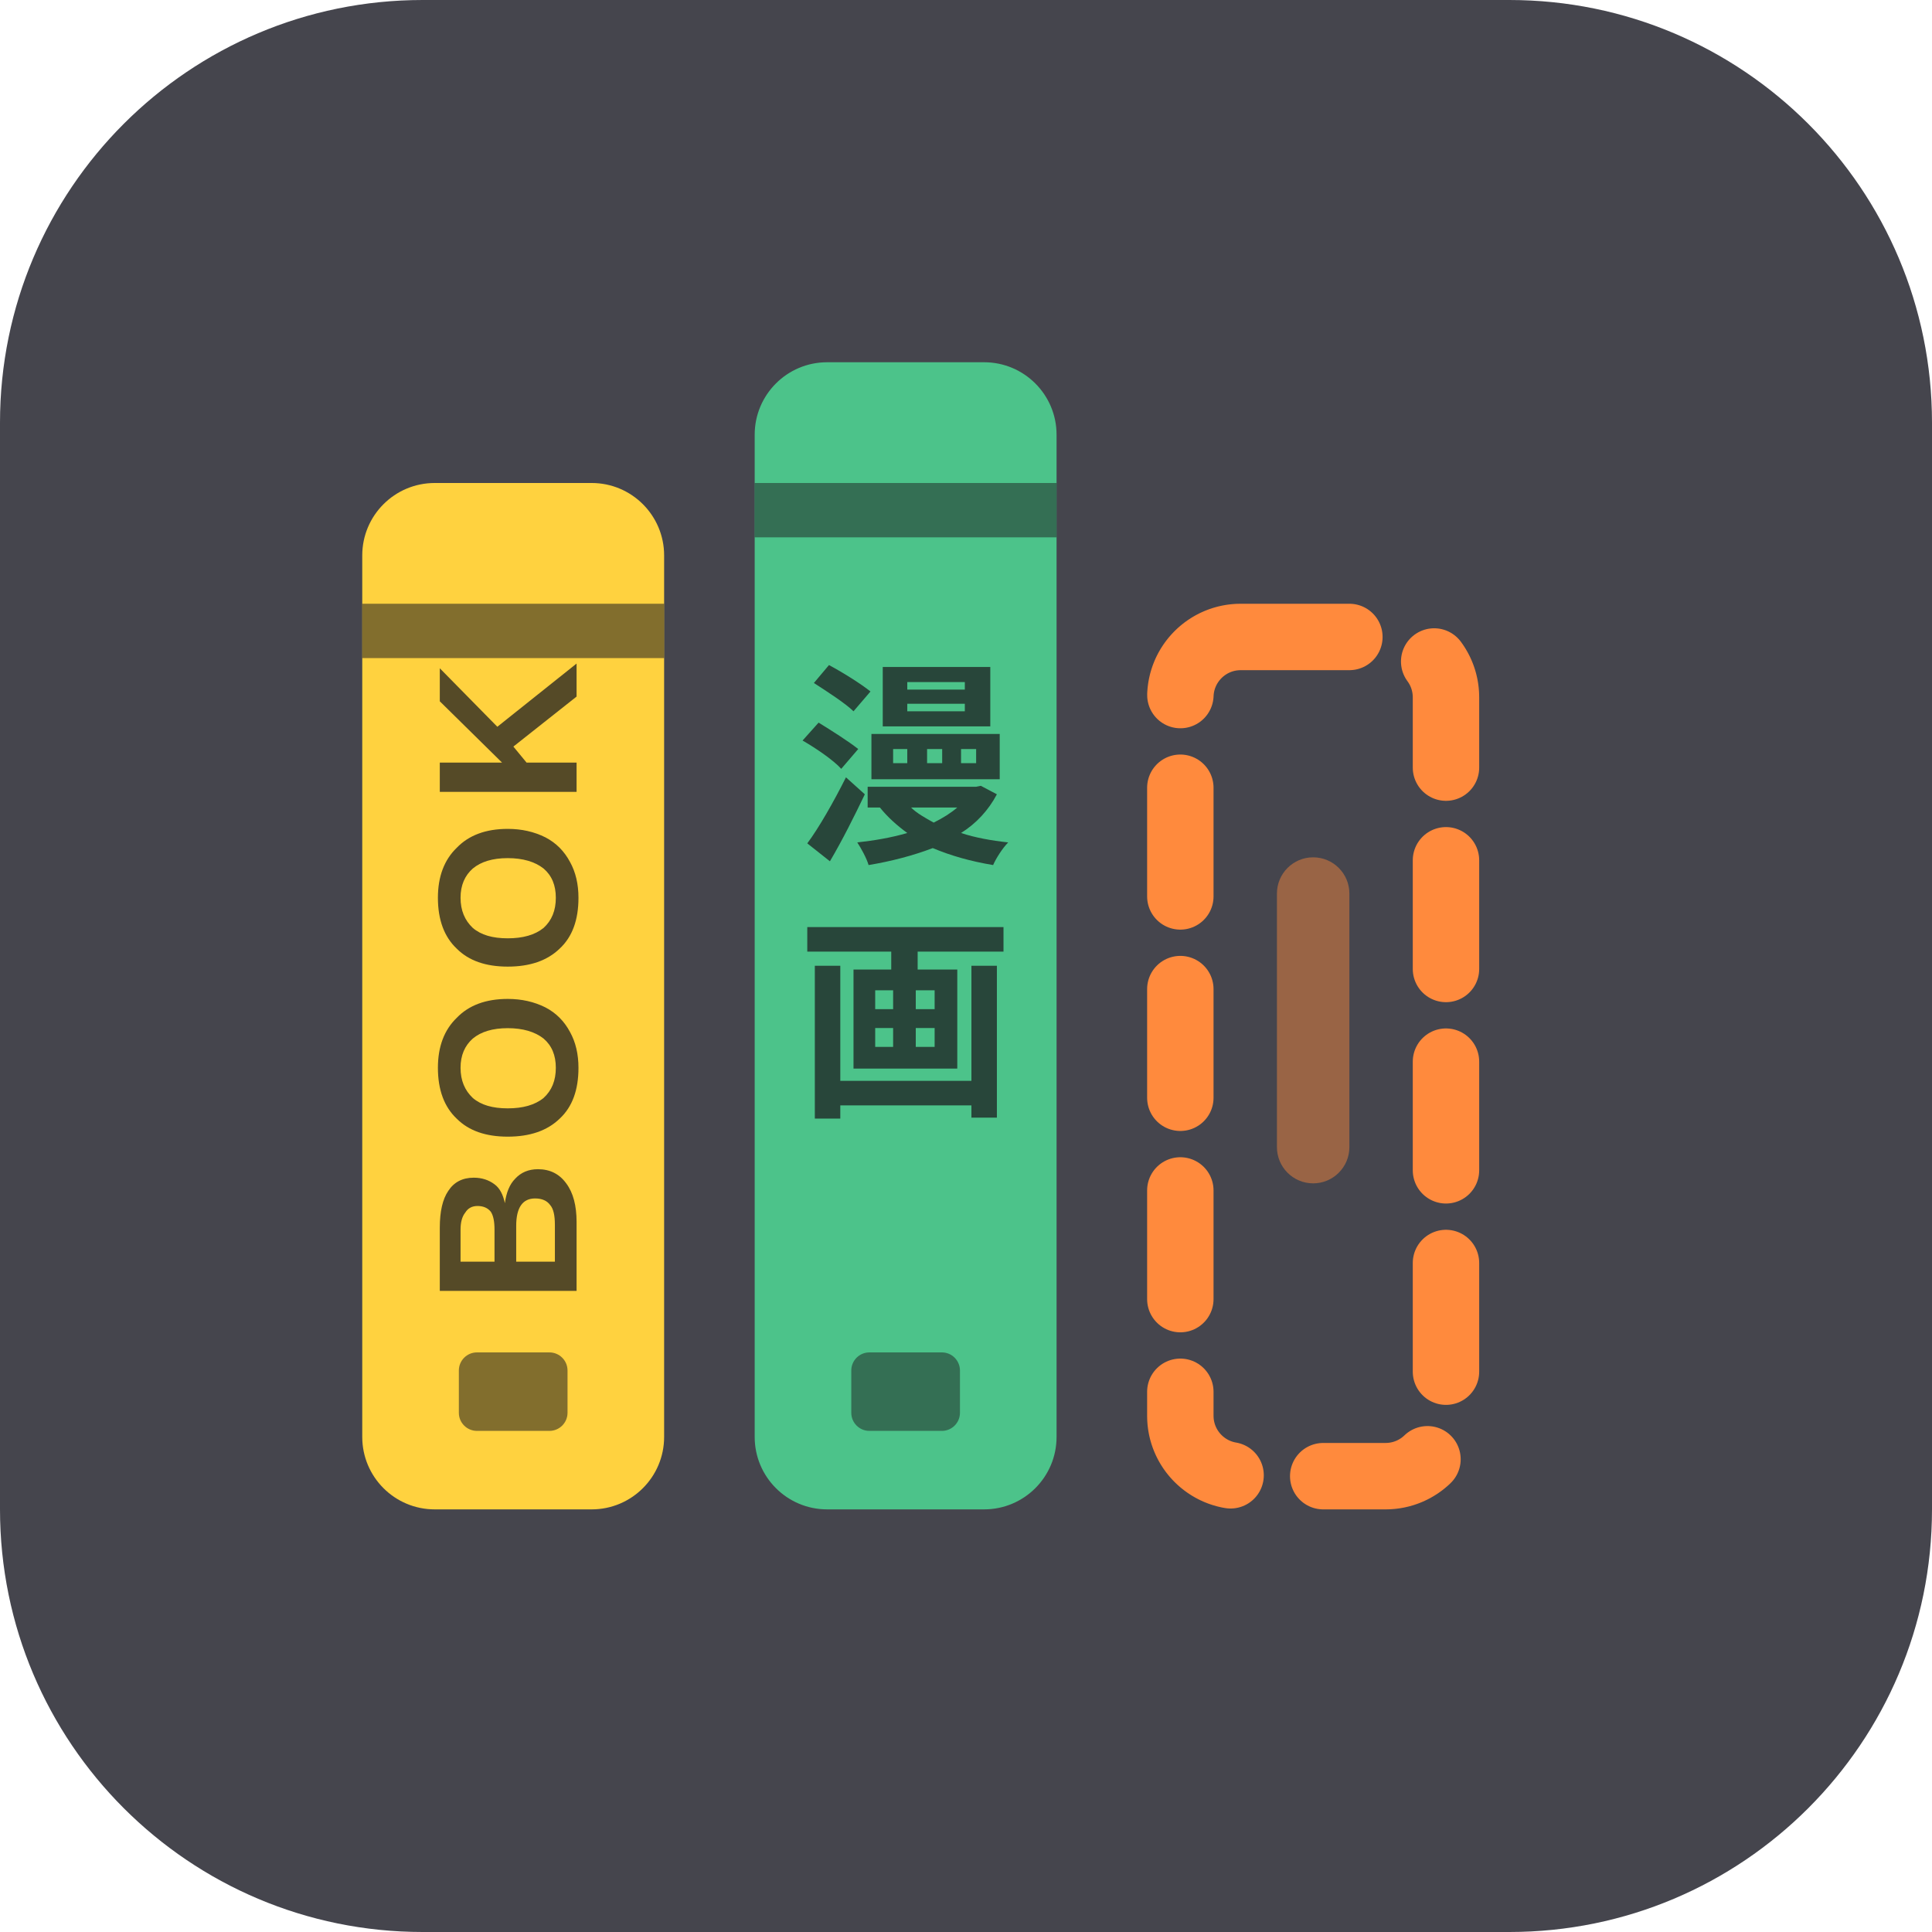
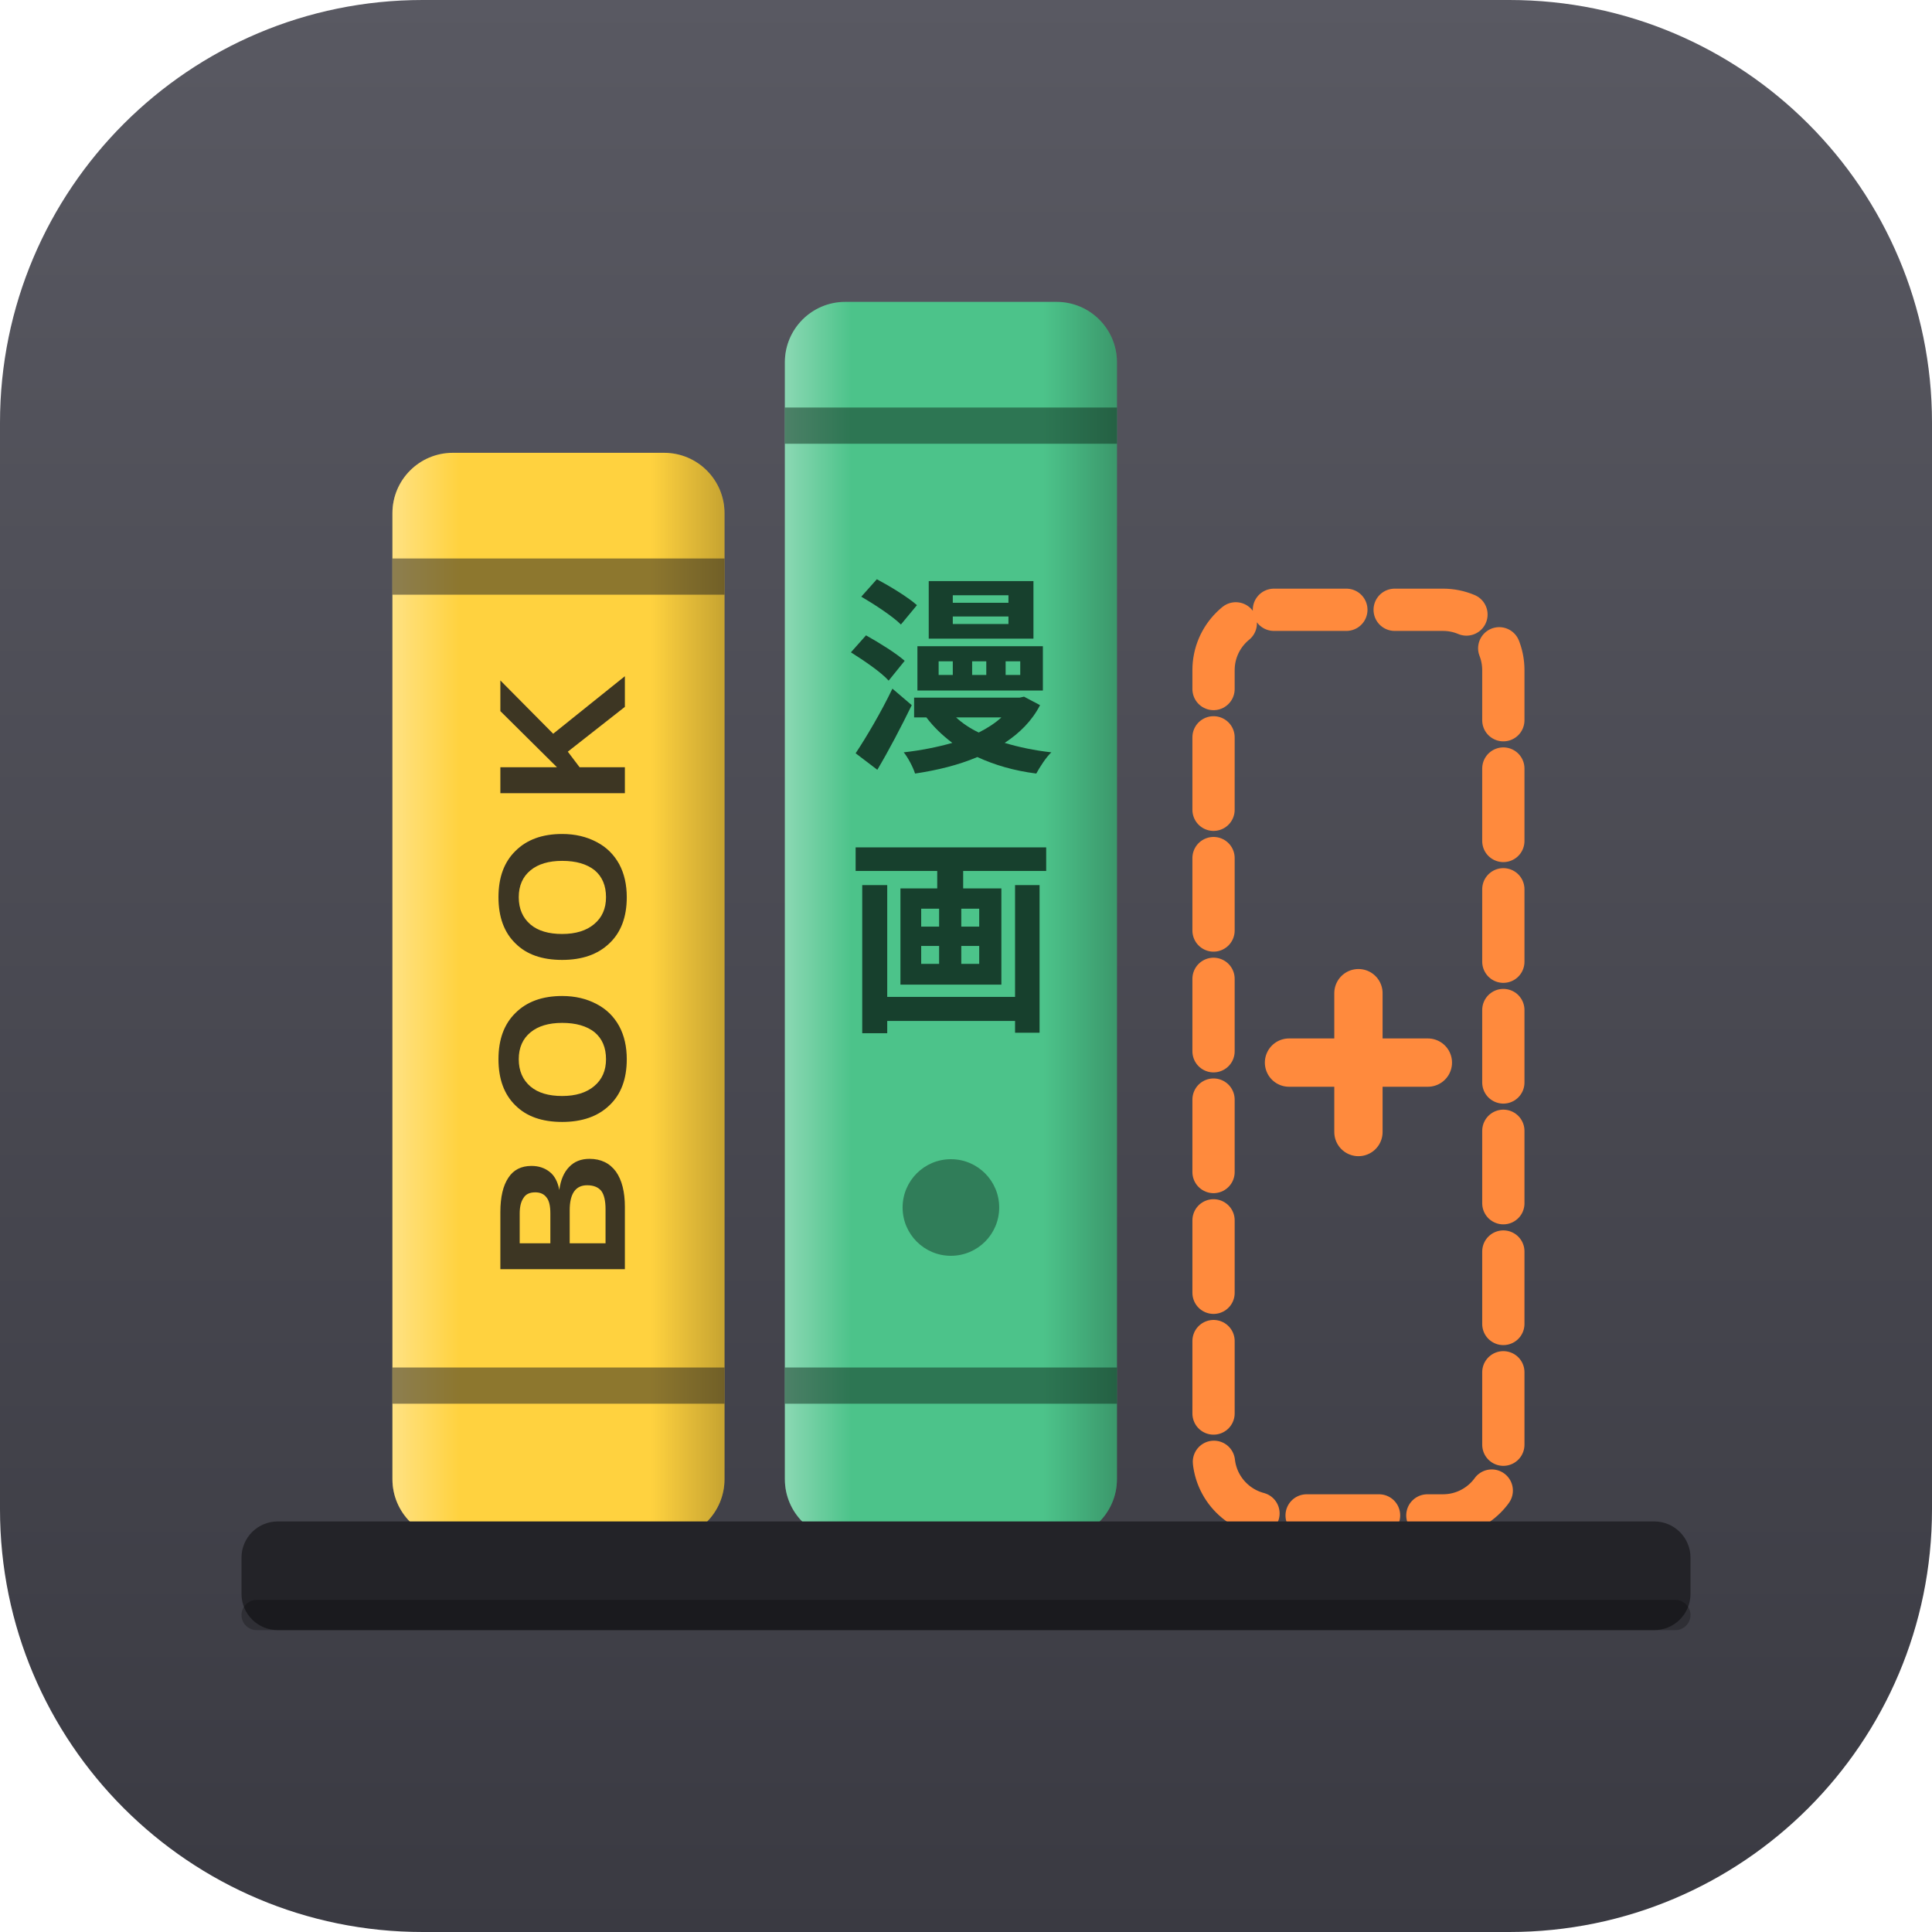
- <svg xmlns="http://www.w3.org/2000/svg" viewBox="0 0 32 32">
-   <rect width="32" height="32" rx="7" fill="#45454D" />
-   <rect x="6" y="8" width="5" height="17" rx="1.2" fill="#FFD23F" />
-   <rect x="6" y="10" width="5" height="0.9" fill="#1C1C1F" fill-opacity="0.55" />
-   <text x="0" y="0" transform="translate(9.55 21.6) rotate(-90)" font-family="Arial, Helvetica, sans-serif" font-weight="700" font-size="3.3" letter-spacing="0.25" fill="#1C1C1F" fill-opacity="0.75">BOOK</text>
-   <rect x="7.6" y="22.4" width="1.8" height="1.3" rx="0.3" fill="#1C1C1F" fill-opacity="0.55" />
-   <rect x="12.5" y="6" width="5" height="19" rx="1.2" fill="#4CC38A" />
-   <rect x="12.5" y="8" width="5" height="0.9" fill="#1C1C1F" fill-opacity="0.5" />
-   <text x="15" y="14" text-anchor="middle" font-family="'Yu Gothic', 'Hiragino Sans', 'Noto Sans JP', 'Meiryo', sans-serif" font-weight="700" font-size="3.6" fill="#1C1C1F" fill-opacity="0.75">漫</text>
-   <text x="15" y="18.2" text-anchor="middle" font-family="'Yu Gothic', 'Hiragino Sans', 'Noto Sans JP', 'Meiryo', sans-serif" font-weight="700" font-size="3.6" fill="#1C1C1F" fill-opacity="0.75">画</text>
-   <rect x="14.1" y="22.4" width="1.8" height="1.3" rx="0.3" fill="#1C1C1F" fill-opacity="0.5" />
-   <rect x="19.55" y="10.55" width="4.4" height="13.9" rx="1" fill="none" stroke="#FF8A3D" stroke-width="1.1" stroke-linecap="round" pathLength="40" stroke-dasharray="1.8 1.535" />
-   <rect x="21.15" y="14.2" width="1.2" height="5.4" rx="0.6" fill="#FF8A3D" fill-opacity="0.45" />
+ <svg xmlns="http://www.w3.org/2000/svg" viewBox="0 0 64 64">
+   <defs>
+     <linearGradient id="bg" x1="0" y1="0" x2="0" y2="1">
+       <stop offset="0" stop-color="#595962" />
+       <stop offset="1" stop-color="#3a3a42" />
+     </linearGradient>
+     <linearGradient id="spine" x1="0" y1="0" x2="1" y2="0">
+       <stop offset="0" stop-color="#ffffff" stop-opacity="0.35" />
+       <stop offset="0.2" stop-color="#ffffff" stop-opacity="0" />
+       <stop offset="0.78" stop-color="#000000" stop-opacity="0" />
+       <stop offset="1" stop-color="#000000" stop-opacity="0.22" />
+     </linearGradient>
+     <clipPath id="book1">
+       <rect x="13" y="15" width="11" height="36" rx="2" />
+     </clipPath>
+     <clipPath id="book2">
+       <rect x="26" y="10" width="11" height="41" rx="2" />
+     </clipPath>
+   </defs>
+   <rect width="64" height="64" rx="14" fill="url(#bg)" />
+   <g clip-path="url(#book1)">
+     <rect x="13" y="15" width="11" height="36" fill="#ffd23f" />
+     <rect x="13" y="15" width="11" height="36" fill="url(#spine)" />
+     <rect x="13" y="18.5" width="11" height="1.2" fill="#1c1c1f" fill-opacity="0.5" />
+     <rect x="13" y="45.3" width="11" height="1.2" fill="#1c1c1f" fill-opacity="0.5" />
+   </g>
+   <text transform="translate(20.7 32.4) rotate(-90)" text-anchor="middle" font-family="'Arial Narrow', Arial, Helvetica, sans-serif" font-weight="800" font-size="6" letter-spacing="0.7" fill="#1c1c1f" fill-opacity="0.85">BOOK</text>
+   <g clip-path="url(#book2)">
+     <rect x="26" y="10" width="11" height="41" fill="#4cc38a" />
+     <rect x="26" y="10" width="11" height="41" fill="url(#spine)" />
+     <rect x="26" y="13.5" width="11" height="1.2" fill="#0f2a1d" fill-opacity="0.5" />
+     <rect x="26" y="45.3" width="11" height="1.2" fill="#0f2a1d" fill-opacity="0.5" />
+   </g>
+   <g font-family="'Yu Gothic', 'Hiragino Sans', 'Noto Sans JP', Meiryo, sans-serif" font-weight="700" font-size="7" text-anchor="middle" fill="#0f2a1d" fill-opacity="0.85">
+     <text x="31.5" y="25">漫</text>
+     <text x="31.5" y="33.6">画</text>
+   </g>
+   <circle cx="31.5" cy="40" r="1.6" fill="#0f2a1d" fill-opacity="0.45" />
+   <rect x="40.2" y="20.2" width="9.6" height="30" rx="2" fill="none" stroke="#ff8a3d" stroke-width="1.4" stroke-linecap="round" pathLength="64" stroke-dasharray="2.4 1.6" />
+   <path d="M45 32.9v4.6M42.7 35.2h4.6" stroke="#ff8a3d" stroke-width="1.6" stroke-linecap="round" />
+   <rect x="8" y="50.4" width="48" height="3.6" rx="1.2" fill="#232328" />
+   <rect x="8" y="53" width="48" height="1" rx="0.5" fill="#000000" fill-opacity="0.25" />
</svg>
